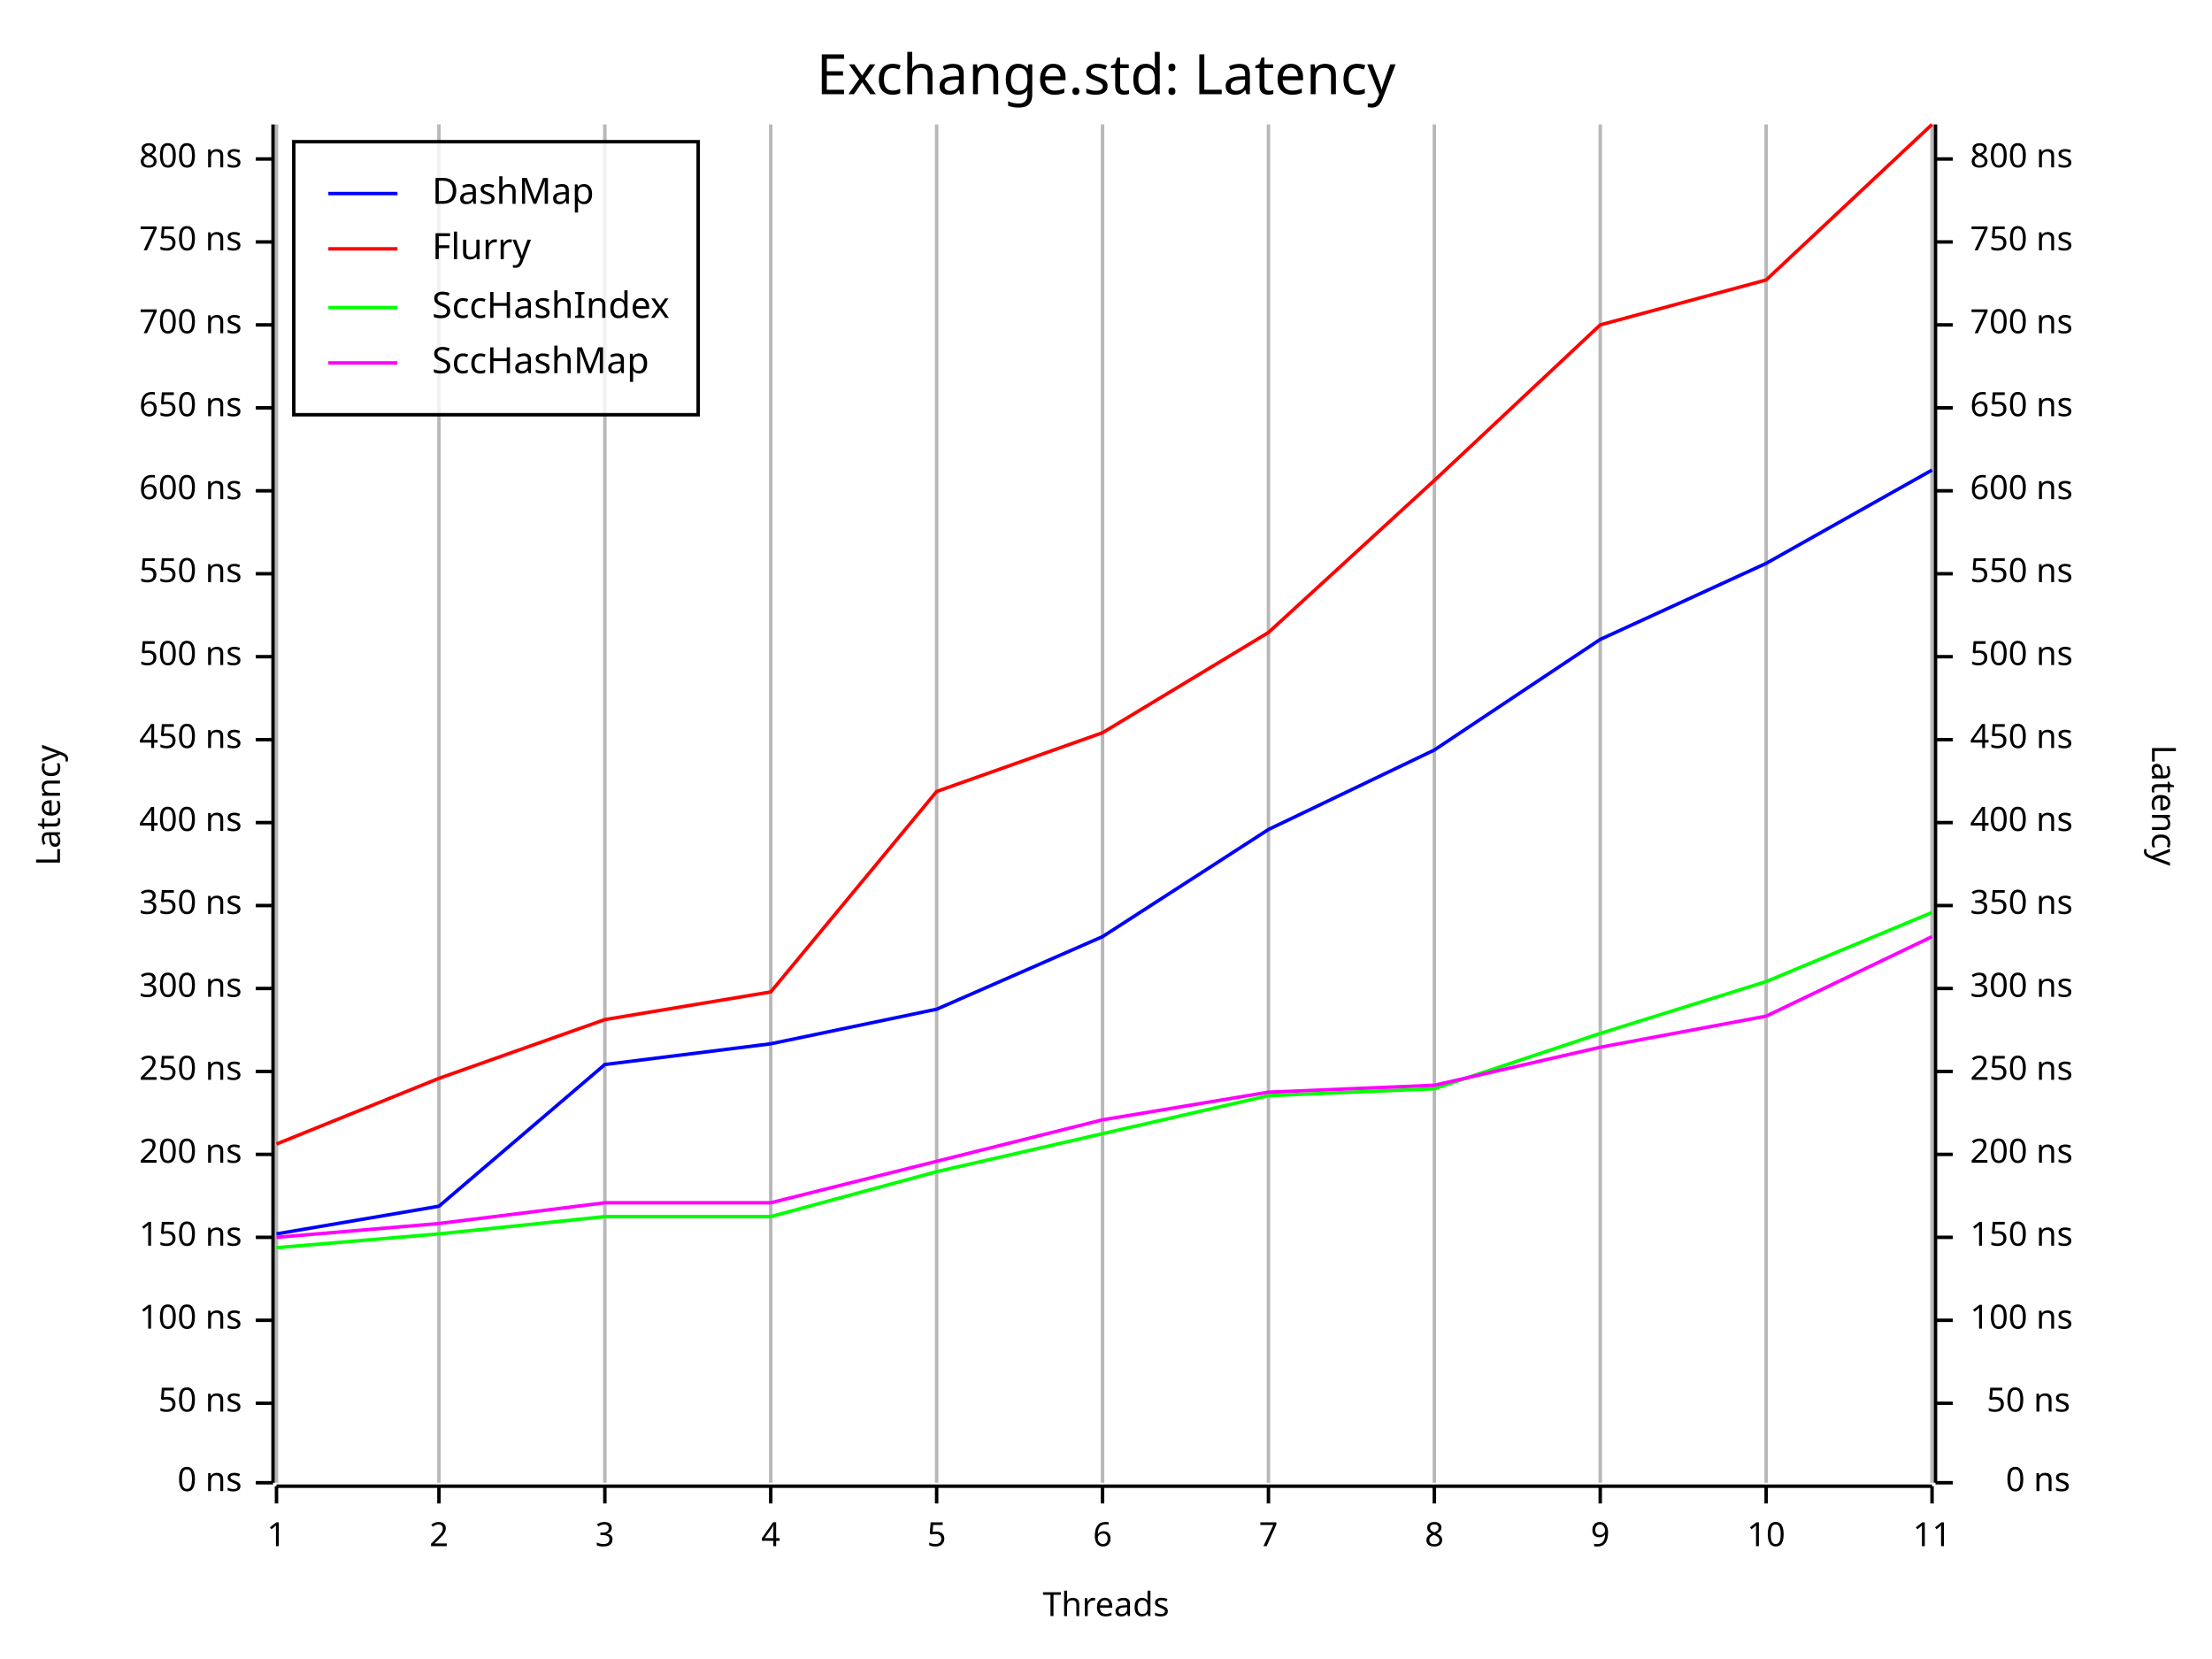
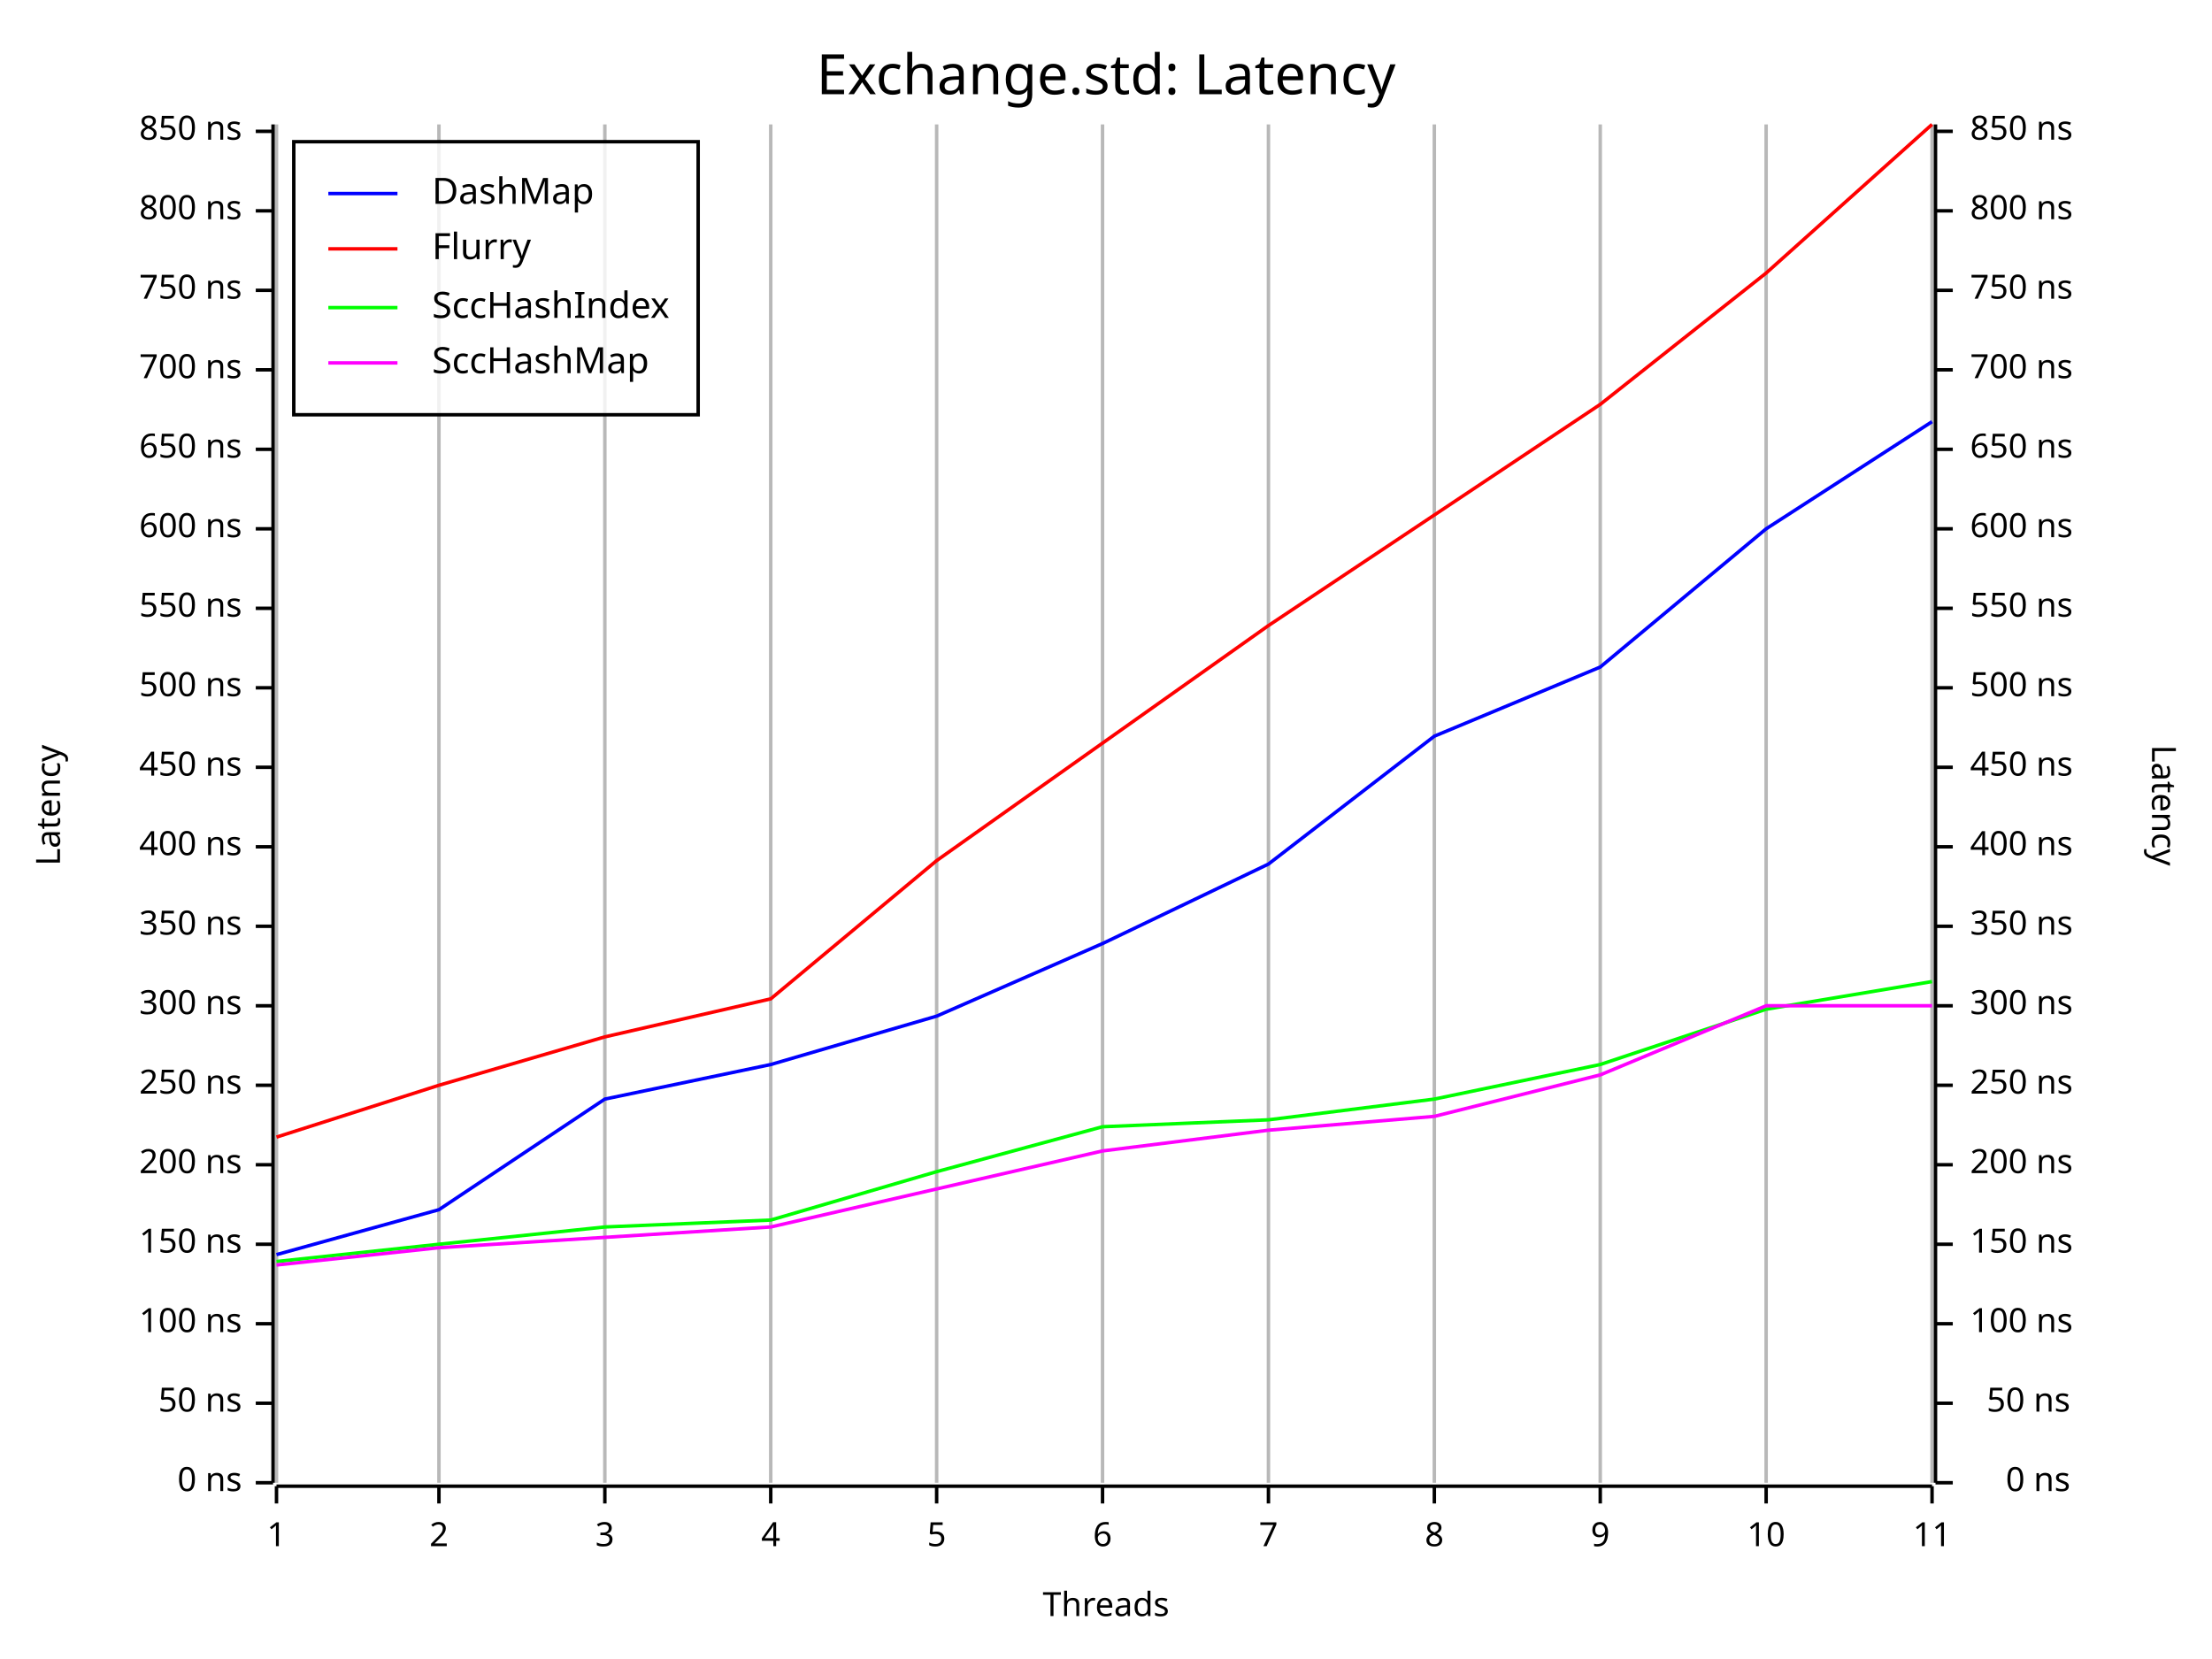
<svg xmlns="http://www.w3.org/2000/svg" width="640" height="480" viewBox="0 0 640 480">
  <rect x="0" y="0" width="640" height="480" opacity="1" fill="#FFFFFF" stroke="none" />
  <text x="320" y="15" dy="0.76em" text-anchor="middle" font-family="Fira Code" font-size="16.129" opacity="1" fill="#000000">
Exchange.std: Latency
</text>
  <line opacity="0.1" stroke="#000000" stroke-width="1" x1="80" y1="429" x2="80" y2="36" />
  <line opacity="0.1" stroke="#000000" stroke-width="1" x1="127" y1="429" x2="127" y2="36" />
  <line opacity="0.1" stroke="#000000" stroke-width="1" x1="175" y1="429" x2="175" y2="36" />
  <line opacity="0.1" stroke="#000000" stroke-width="1" x1="223" y1="429" x2="223" y2="36" />
  <line opacity="0.1" stroke="#000000" stroke-width="1" x1="271" y1="429" x2="271" y2="36" />
  <line opacity="0.1" stroke="#000000" stroke-width="1" x1="319" y1="429" x2="319" y2="36" />
  <line opacity="0.1" stroke="#000000" stroke-width="1" x1="367" y1="429" x2="367" y2="36" />
  <line opacity="0.1" stroke="#000000" stroke-width="1" x1="415" y1="429" x2="415" y2="36" />
  <line opacity="0.1" stroke="#000000" stroke-width="1" x1="463" y1="429" x2="463" y2="36" />
  <line opacity="0.1" stroke="#000000" stroke-width="1" x1="511" y1="429" x2="511" y2="36" />
  <line opacity="0.1" stroke="#000000" stroke-width="1" x1="559" y1="429" x2="559" y2="36" />
  <text x="10" y="233" dy="0.76em" text-anchor="middle" font-family="sans-serif" font-size="9.677" opacity="1" fill="#000000" transform="rotate(270, 10, 233)">
Latency
</text>
  <text x="320" y="470" dy="-0.5ex" text-anchor="middle" font-family="sans-serif" font-size="9.677" opacity="1" fill="#000000">
Threads
</text>
  <text x="630" y="233" dy="0.76em" text-anchor="middle" font-family="sans-serif" font-size="9.677" opacity="1" fill="#000000" transform="rotate(90, 630, 233)">
Latency
</text>
  <line opacity="0.2" stroke="#000000" stroke-width="1" x1="80" y1="429" x2="80" y2="36" />
  <line opacity="0.2" stroke="#000000" stroke-width="1" x1="127" y1="429" x2="127" y2="36" />
  <line opacity="0.2" stroke="#000000" stroke-width="1" x1="175" y1="429" x2="175" y2="36" />
  <line opacity="0.2" stroke="#000000" stroke-width="1" x1="223" y1="429" x2="223" y2="36" />
  <line opacity="0.2" stroke="#000000" stroke-width="1" x1="271" y1="429" x2="271" y2="36" />
  <line opacity="0.2" stroke="#000000" stroke-width="1" x1="319" y1="429" x2="319" y2="36" />
  <line opacity="0.2" stroke="#000000" stroke-width="1" x1="367" y1="429" x2="367" y2="36" />
  <line opacity="0.2" stroke="#000000" stroke-width="1" x1="415" y1="429" x2="415" y2="36" />
  <line opacity="0.2" stroke="#000000" stroke-width="1" x1="463" y1="429" x2="463" y2="36" />
  <line opacity="0.2" stroke="#000000" stroke-width="1" x1="511" y1="429" x2="511" y2="36" />
  <line opacity="0.2" stroke="#000000" stroke-width="1" x1="559" y1="429" x2="559" y2="36" />
  <polyline fill="none" opacity="1" stroke="#000000" stroke-width="1" points="79,36 79,429 " />
  <text x="70" y="429" dy="0.5ex" text-anchor="end" font-family="sans-serif" font-size="9.677" opacity="1" fill="#000000">
0 ns
</text>
  <polyline fill="none" opacity="1" stroke="#000000" stroke-width="1" points="74,429 79,429 " />
  <text x="70" y="406" dy="0.5ex" text-anchor="end" font-family="sans-serif" font-size="9.677" opacity="1" fill="#000000">
50 ns
</text>
  <polyline fill="none" opacity="1" stroke="#000000" stroke-width="1" points="74,406 79,406 " />
-   <text x="70" y="382" dy="0.5ex" text-anchor="end" font-family="sans-serif" font-size="9.677" opacity="1" fill="#000000">
+   <text x="70" y="383" dy="0.5ex" text-anchor="end" font-family="sans-serif" font-size="9.677" opacity="1" fill="#000000">
100 ns
</text>
-   <polyline fill="none" opacity="1" stroke="#000000" stroke-width="1" points="74,382 79,382 " />
-   <text x="70" y="358" dy="0.5ex" text-anchor="end" font-family="sans-serif" font-size="9.677" opacity="1" fill="#000000">
+   <polyline fill="none" opacity="1" stroke="#000000" stroke-width="1" points="74,383 79,383 " />
+   <text x="70" y="360" dy="0.5ex" text-anchor="end" font-family="sans-serif" font-size="9.677" opacity="1" fill="#000000">
150 ns
</text>
-   <polyline fill="none" opacity="1" stroke="#000000" stroke-width="1" points="74,358 79,358 " />
-   <text x="70" y="334" dy="0.5ex" text-anchor="end" font-family="sans-serif" font-size="9.677" opacity="1" fill="#000000">
+   <polyline fill="none" opacity="1" stroke="#000000" stroke-width="1" points="74,360 79,360 " />
+   <text x="70" y="337" dy="0.5ex" text-anchor="end" font-family="sans-serif" font-size="9.677" opacity="1" fill="#000000">
200 ns
</text>
-   <polyline fill="none" opacity="1" stroke="#000000" stroke-width="1" points="74,334 79,334 " />
-   <text x="70" y="310" dy="0.5ex" text-anchor="end" font-family="sans-serif" font-size="9.677" opacity="1" fill="#000000">
+   <polyline fill="none" opacity="1" stroke="#000000" stroke-width="1" points="74,337 79,337 " />
+   <text x="70" y="314" dy="0.5ex" text-anchor="end" font-family="sans-serif" font-size="9.677" opacity="1" fill="#000000">
250 ns
</text>
-   <polyline fill="none" opacity="1" stroke="#000000" stroke-width="1" points="74,310 79,310 " />
-   <text x="70" y="286" dy="0.5ex" text-anchor="end" font-family="sans-serif" font-size="9.677" opacity="1" fill="#000000">
+   <polyline fill="none" opacity="1" stroke="#000000" stroke-width="1" points="74,314 79,314 " />
+   <text x="70" y="291" dy="0.5ex" text-anchor="end" font-family="sans-serif" font-size="9.677" opacity="1" fill="#000000">
300 ns
</text>
-   <polyline fill="none" opacity="1" stroke="#000000" stroke-width="1" points="74,286 79,286 " />
-   <text x="70" y="262" dy="0.5ex" text-anchor="end" font-family="sans-serif" font-size="9.677" opacity="1" fill="#000000">
+   <polyline fill="none" opacity="1" stroke="#000000" stroke-width="1" points="74,291 79,291 " />
+   <text x="70" y="268" dy="0.5ex" text-anchor="end" font-family="sans-serif" font-size="9.677" opacity="1" fill="#000000">
350 ns
</text>
-   <polyline fill="none" opacity="1" stroke="#000000" stroke-width="1" points="74,262 79,262 " />
-   <text x="70" y="238" dy="0.5ex" text-anchor="end" font-family="sans-serif" font-size="9.677" opacity="1" fill="#000000">
+   <polyline fill="none" opacity="1" stroke="#000000" stroke-width="1" points="74,268 79,268 " />
+   <text x="70" y="245" dy="0.5ex" text-anchor="end" font-family="sans-serif" font-size="9.677" opacity="1" fill="#000000">
400 ns
</text>
-   <polyline fill="none" opacity="1" stroke="#000000" stroke-width="1" points="74,238 79,238 " />
-   <text x="70" y="214" dy="0.5ex" text-anchor="end" font-family="sans-serif" font-size="9.677" opacity="1" fill="#000000">
+   <polyline fill="none" opacity="1" stroke="#000000" stroke-width="1" points="74,245 79,245 " />
+   <text x="70" y="222" dy="0.5ex" text-anchor="end" font-family="sans-serif" font-size="9.677" opacity="1" fill="#000000">
450 ns
</text>
-   <polyline fill="none" opacity="1" stroke="#000000" stroke-width="1" points="74,214 79,214 " />
-   <text x="70" y="190" dy="0.5ex" text-anchor="end" font-family="sans-serif" font-size="9.677" opacity="1" fill="#000000">
+   <polyline fill="none" opacity="1" stroke="#000000" stroke-width="1" points="74,222 79,222 " />
+   <text x="70" y="199" dy="0.5ex" text-anchor="end" font-family="sans-serif" font-size="9.677" opacity="1" fill="#000000">
500 ns
</text>
-   <polyline fill="none" opacity="1" stroke="#000000" stroke-width="1" points="74,190 79,190 " />
-   <text x="70" y="166" dy="0.5ex" text-anchor="end" font-family="sans-serif" font-size="9.677" opacity="1" fill="#000000">
+   <polyline fill="none" opacity="1" stroke="#000000" stroke-width="1" points="74,199 79,199 " />
+   <text x="70" y="176" dy="0.5ex" text-anchor="end" font-family="sans-serif" font-size="9.677" opacity="1" fill="#000000">
550 ns
</text>
-   <polyline fill="none" opacity="1" stroke="#000000" stroke-width="1" points="74,166 79,166 " />
-   <text x="70" y="142" dy="0.5ex" text-anchor="end" font-family="sans-serif" font-size="9.677" opacity="1" fill="#000000">
+   <polyline fill="none" opacity="1" stroke="#000000" stroke-width="1" points="74,176 79,176 " />
+   <text x="70" y="153" dy="0.5ex" text-anchor="end" font-family="sans-serif" font-size="9.677" opacity="1" fill="#000000">
600 ns
</text>
-   <polyline fill="none" opacity="1" stroke="#000000" stroke-width="1" points="74,142 79,142 " />
-   <text x="70" y="118" dy="0.5ex" text-anchor="end" font-family="sans-serif" font-size="9.677" opacity="1" fill="#000000">
+   <polyline fill="none" opacity="1" stroke="#000000" stroke-width="1" points="74,153 79,153 " />
+   <text x="70" y="130" dy="0.5ex" text-anchor="end" font-family="sans-serif" font-size="9.677" opacity="1" fill="#000000">
650 ns
</text>
-   <polyline fill="none" opacity="1" stroke="#000000" stroke-width="1" points="74,118 79,118 " />
-   <text x="70" y="94" dy="0.5ex" text-anchor="end" font-family="sans-serif" font-size="9.677" opacity="1" fill="#000000">
+   <polyline fill="none" opacity="1" stroke="#000000" stroke-width="1" points="74,130 79,130 " />
+   <text x="70" y="107" dy="0.5ex" text-anchor="end" font-family="sans-serif" font-size="9.677" opacity="1" fill="#000000">
700 ns
</text>
-   <polyline fill="none" opacity="1" stroke="#000000" stroke-width="1" points="74,94 79,94 " />
-   <text x="70" y="70" dy="0.5ex" text-anchor="end" font-family="sans-serif" font-size="9.677" opacity="1" fill="#000000">
+   <polyline fill="none" opacity="1" stroke="#000000" stroke-width="1" points="74,107 79,107 " />
+   <text x="70" y="84" dy="0.5ex" text-anchor="end" font-family="sans-serif" font-size="9.677" opacity="1" fill="#000000">
750 ns
</text>
-   <polyline fill="none" opacity="1" stroke="#000000" stroke-width="1" points="74,70 79,70 " />
-   <text x="70" y="46" dy="0.5ex" text-anchor="end" font-family="sans-serif" font-size="9.677" opacity="1" fill="#000000">
+   <polyline fill="none" opacity="1" stroke="#000000" stroke-width="1" points="74,84 79,84 " />
+   <text x="70" y="61" dy="0.5ex" text-anchor="end" font-family="sans-serif" font-size="9.677" opacity="1" fill="#000000">
800 ns
</text>
-   <polyline fill="none" opacity="1" stroke="#000000" stroke-width="1" points="74,46 79,46 " />
+   <polyline fill="none" opacity="1" stroke="#000000" stroke-width="1" points="74,61 79,61 " />
+   <text x="70" y="38" dy="0.5ex" text-anchor="end" font-family="sans-serif" font-size="9.677" opacity="1" fill="#000000">
+ 850 ns
+ </text>
+   <polyline fill="none" opacity="1" stroke="#000000" stroke-width="1" points="74,38 79,38 " />
  <polyline fill="none" opacity="1" stroke="#000000" stroke-width="1" points="80,430 559,430 " />
  <text x="80" y="440" dy="0.76em" text-anchor="middle" font-family="sans-serif" font-size="9.677" opacity="1" fill="#000000">
1
</text>
  <polyline fill="none" opacity="1" stroke="#000000" stroke-width="1" points="80,430 80,435 " />
  <text x="127" y="440" dy="0.76em" text-anchor="middle" font-family="sans-serif" font-size="9.677" opacity="1" fill="#000000">
2
</text>
  <polyline fill="none" opacity="1" stroke="#000000" stroke-width="1" points="127,430 127,435 " />
  <text x="175" y="440" dy="0.76em" text-anchor="middle" font-family="sans-serif" font-size="9.677" opacity="1" fill="#000000">
3
</text>
  <polyline fill="none" opacity="1" stroke="#000000" stroke-width="1" points="175,430 175,435 " />
  <text x="223" y="440" dy="0.76em" text-anchor="middle" font-family="sans-serif" font-size="9.677" opacity="1" fill="#000000">
4
</text>
  <polyline fill="none" opacity="1" stroke="#000000" stroke-width="1" points="223,430 223,435 " />
  <text x="271" y="440" dy="0.76em" text-anchor="middle" font-family="sans-serif" font-size="9.677" opacity="1" fill="#000000">
5
</text>
  <polyline fill="none" opacity="1" stroke="#000000" stroke-width="1" points="271,430 271,435 " />
  <text x="319" y="440" dy="0.76em" text-anchor="middle" font-family="sans-serif" font-size="9.677" opacity="1" fill="#000000">
6
</text>
  <polyline fill="none" opacity="1" stroke="#000000" stroke-width="1" points="319,430 319,435 " />
  <text x="367" y="440" dy="0.76em" text-anchor="middle" font-family="sans-serif" font-size="9.677" opacity="1" fill="#000000">
7
</text>
  <polyline fill="none" opacity="1" stroke="#000000" stroke-width="1" points="367,430 367,435 " />
  <text x="415" y="440" dy="0.76em" text-anchor="middle" font-family="sans-serif" font-size="9.677" opacity="1" fill="#000000">
8
</text>
  <polyline fill="none" opacity="1" stroke="#000000" stroke-width="1" points="415,430 415,435 " />
  <text x="463" y="440" dy="0.76em" text-anchor="middle" font-family="sans-serif" font-size="9.677" opacity="1" fill="#000000">
9
</text>
  <polyline fill="none" opacity="1" stroke="#000000" stroke-width="1" points="463,430 463,435 " />
  <text x="511" y="440" dy="0.76em" text-anchor="middle" font-family="sans-serif" font-size="9.677" opacity="1" fill="#000000">
10
</text>
  <polyline fill="none" opacity="1" stroke="#000000" stroke-width="1" points="511,430 511,435 " />
  <text x="559" y="440" dy="0.76em" text-anchor="middle" font-family="sans-serif" font-size="9.677" opacity="1" fill="#000000">
11
</text>
  <polyline fill="none" opacity="1" stroke="#000000" stroke-width="1" points="559,430 559,435 " />
  <polyline fill="none" opacity="1" stroke="#000000" stroke-width="1" points="560,36 560,429 " />
  <text x="599" y="429" dy="0.5ex" text-anchor="end" font-family="sans-serif" font-size="9.677" opacity="1" fill="#000000">
0 ns
</text>
  <polyline fill="none" opacity="1" stroke="#000000" stroke-width="1" points="560,429 565,429 " />
  <text x="599" y="406" dy="0.5ex" text-anchor="end" font-family="sans-serif" font-size="9.677" opacity="1" fill="#000000">
50 ns
</text>
  <polyline fill="none" opacity="1" stroke="#000000" stroke-width="1" points="560,406 565,406 " />
-   <text x="570" y="382" dy="0.5ex" text-anchor="start" font-family="sans-serif" font-size="9.677" opacity="1" fill="#000000">
+   <text x="570" y="383" dy="0.5ex" text-anchor="start" font-family="sans-serif" font-size="9.677" opacity="1" fill="#000000">
100 ns
</text>
-   <polyline fill="none" opacity="1" stroke="#000000" stroke-width="1" points="560,382 565,382 " />
-   <text x="570" y="358" dy="0.5ex" text-anchor="start" font-family="sans-serif" font-size="9.677" opacity="1" fill="#000000">
+   <polyline fill="none" opacity="1" stroke="#000000" stroke-width="1" points="560,383 565,383 " />
+   <text x="570" y="360" dy="0.5ex" text-anchor="start" font-family="sans-serif" font-size="9.677" opacity="1" fill="#000000">
150 ns
</text>
-   <polyline fill="none" opacity="1" stroke="#000000" stroke-width="1" points="560,358 565,358 " />
-   <text x="570" y="334" dy="0.5ex" text-anchor="start" font-family="sans-serif" font-size="9.677" opacity="1" fill="#000000">
+   <polyline fill="none" opacity="1" stroke="#000000" stroke-width="1" points="560,360 565,360 " />
+   <text x="570" y="337" dy="0.5ex" text-anchor="start" font-family="sans-serif" font-size="9.677" opacity="1" fill="#000000">
200 ns
</text>
-   <polyline fill="none" opacity="1" stroke="#000000" stroke-width="1" points="560,334 565,334 " />
-   <text x="570" y="310" dy="0.5ex" text-anchor="start" font-family="sans-serif" font-size="9.677" opacity="1" fill="#000000">
+   <polyline fill="none" opacity="1" stroke="#000000" stroke-width="1" points="560,337 565,337 " />
+   <text x="570" y="314" dy="0.5ex" text-anchor="start" font-family="sans-serif" font-size="9.677" opacity="1" fill="#000000">
250 ns
</text>
-   <polyline fill="none" opacity="1" stroke="#000000" stroke-width="1" points="560,310 565,310 " />
-   <text x="570" y="286" dy="0.5ex" text-anchor="start" font-family="sans-serif" font-size="9.677" opacity="1" fill="#000000">
+   <polyline fill="none" opacity="1" stroke="#000000" stroke-width="1" points="560,314 565,314 " />
+   <text x="570" y="291" dy="0.5ex" text-anchor="start" font-family="sans-serif" font-size="9.677" opacity="1" fill="#000000">
300 ns
</text>
-   <polyline fill="none" opacity="1" stroke="#000000" stroke-width="1" points="560,286 565,286 " />
-   <text x="570" y="262" dy="0.5ex" text-anchor="start" font-family="sans-serif" font-size="9.677" opacity="1" fill="#000000">
+   <polyline fill="none" opacity="1" stroke="#000000" stroke-width="1" points="560,291 565,291 " />
+   <text x="570" y="268" dy="0.5ex" text-anchor="start" font-family="sans-serif" font-size="9.677" opacity="1" fill="#000000">
350 ns
</text>
-   <polyline fill="none" opacity="1" stroke="#000000" stroke-width="1" points="560,262 565,262 " />
-   <text x="570" y="238" dy="0.5ex" text-anchor="start" font-family="sans-serif" font-size="9.677" opacity="1" fill="#000000">
+   <polyline fill="none" opacity="1" stroke="#000000" stroke-width="1" points="560,268 565,268 " />
+   <text x="570" y="245" dy="0.5ex" text-anchor="start" font-family="sans-serif" font-size="9.677" opacity="1" fill="#000000">
400 ns
</text>
-   <polyline fill="none" opacity="1" stroke="#000000" stroke-width="1" points="560,238 565,238 " />
-   <text x="570" y="214" dy="0.5ex" text-anchor="start" font-family="sans-serif" font-size="9.677" opacity="1" fill="#000000">
+   <polyline fill="none" opacity="1" stroke="#000000" stroke-width="1" points="560,245 565,245 " />
+   <text x="570" y="222" dy="0.5ex" text-anchor="start" font-family="sans-serif" font-size="9.677" opacity="1" fill="#000000">
450 ns
</text>
-   <polyline fill="none" opacity="1" stroke="#000000" stroke-width="1" points="560,214 565,214 " />
-   <text x="570" y="190" dy="0.5ex" text-anchor="start" font-family="sans-serif" font-size="9.677" opacity="1" fill="#000000">
+   <polyline fill="none" opacity="1" stroke="#000000" stroke-width="1" points="560,222 565,222 " />
+   <text x="570" y="199" dy="0.5ex" text-anchor="start" font-family="sans-serif" font-size="9.677" opacity="1" fill="#000000">
500 ns
</text>
-   <polyline fill="none" opacity="1" stroke="#000000" stroke-width="1" points="560,190 565,190 " />
-   <text x="570" y="166" dy="0.5ex" text-anchor="start" font-family="sans-serif" font-size="9.677" opacity="1" fill="#000000">
+   <polyline fill="none" opacity="1" stroke="#000000" stroke-width="1" points="560,199 565,199 " />
+   <text x="570" y="176" dy="0.5ex" text-anchor="start" font-family="sans-serif" font-size="9.677" opacity="1" fill="#000000">
550 ns
</text>
-   <polyline fill="none" opacity="1" stroke="#000000" stroke-width="1" points="560,166 565,166 " />
-   <text x="570" y="142" dy="0.5ex" text-anchor="start" font-family="sans-serif" font-size="9.677" opacity="1" fill="#000000">
+   <polyline fill="none" opacity="1" stroke="#000000" stroke-width="1" points="560,176 565,176 " />
+   <text x="570" y="153" dy="0.5ex" text-anchor="start" font-family="sans-serif" font-size="9.677" opacity="1" fill="#000000">
600 ns
</text>
-   <polyline fill="none" opacity="1" stroke="#000000" stroke-width="1" points="560,142 565,142 " />
-   <text x="570" y="118" dy="0.5ex" text-anchor="start" font-family="sans-serif" font-size="9.677" opacity="1" fill="#000000">
+   <polyline fill="none" opacity="1" stroke="#000000" stroke-width="1" points="560,153 565,153 " />
+   <text x="570" y="130" dy="0.5ex" text-anchor="start" font-family="sans-serif" font-size="9.677" opacity="1" fill="#000000">
650 ns
</text>
-   <polyline fill="none" opacity="1" stroke="#000000" stroke-width="1" points="560,118 565,118 " />
-   <text x="570" y="94" dy="0.5ex" text-anchor="start" font-family="sans-serif" font-size="9.677" opacity="1" fill="#000000">
+   <polyline fill="none" opacity="1" stroke="#000000" stroke-width="1" points="560,130 565,130 " />
+   <text x="570" y="107" dy="0.5ex" text-anchor="start" font-family="sans-serif" font-size="9.677" opacity="1" fill="#000000">
700 ns
</text>
-   <polyline fill="none" opacity="1" stroke="#000000" stroke-width="1" points="560,94 565,94 " />
-   <text x="570" y="70" dy="0.5ex" text-anchor="start" font-family="sans-serif" font-size="9.677" opacity="1" fill="#000000">
+   <polyline fill="none" opacity="1" stroke="#000000" stroke-width="1" points="560,107 565,107 " />
+   <text x="570" y="84" dy="0.5ex" text-anchor="start" font-family="sans-serif" font-size="9.677" opacity="1" fill="#000000">
750 ns
</text>
-   <polyline fill="none" opacity="1" stroke="#000000" stroke-width="1" points="560,70 565,70 " />
-   <text x="570" y="46" dy="0.5ex" text-anchor="start" font-family="sans-serif" font-size="9.677" opacity="1" fill="#000000">
+   <polyline fill="none" opacity="1" stroke="#000000" stroke-width="1" points="560,84 565,84 " />
+   <text x="570" y="61" dy="0.5ex" text-anchor="start" font-family="sans-serif" font-size="9.677" opacity="1" fill="#000000">
800 ns
</text>
-   <polyline fill="none" opacity="1" stroke="#000000" stroke-width="1" points="560,46 565,46 " />
-   <polyline fill="none" opacity="1" stroke="#0000FF" stroke-width="1" points="80,357 127,349 175,308 223,302 271,292 319,271 367,240 415,217 463,185 511,163 559,136 " />
-   <polyline fill="none" opacity="1" stroke="#FF0000" stroke-width="1" points="80,331 127,312 175,295 223,287 271,229 319,212 367,183 415,139 463,94 511,81 559,36 " />
-   <polyline fill="none" opacity="1" stroke="#00FF00" stroke-width="1" points="80,361 127,357 175,352 223,352 271,339 319,328 367,317 415,315 463,299 511,284 559,264 " />
-   <polyline fill="none" opacity="1" stroke="#FF00FF" stroke-width="1" points="80,358 127,354 175,348 223,348 271,336 319,324 367,316 415,314 463,303 511,294 559,271 " />
+   <polyline fill="none" opacity="1" stroke="#000000" stroke-width="1" points="560,61 565,61 " />
+   <text x="570" y="38" dy="0.5ex" text-anchor="start" font-family="sans-serif" font-size="9.677" opacity="1" fill="#000000">
+ 850 ns
+ </text>
+   <polyline fill="none" opacity="1" stroke="#000000" stroke-width="1" points="560,38 565,38 " />
+   <polyline fill="none" opacity="1" stroke="#0000FF" stroke-width="1" points="80,363 127,350 175,318 223,308 271,294 319,273 367,250 415,213 463,193 511,153 559,122 " />
+   <polyline fill="none" opacity="1" stroke="#FF0000" stroke-width="1" points="80,329 127,314 175,300 223,289 271,249 319,215 367,181 415,149 463,117 511,79 559,36 " />
+   <polyline fill="none" opacity="1" stroke="#00FF00" stroke-width="1" points="80,365 127,360 175,355 223,353 271,339 319,326 367,324 415,318 463,308 511,292 559,284 " />
+   <polyline fill="none" opacity="1" stroke="#FF00FF" stroke-width="1" points="80,366 127,361 175,358 223,355 271,344 319,333 367,327 415,323 463,311 511,291 559,291 " />
  <rect x="85" y="41" width="117" height="79" opacity="0.8" fill="#FFFFFF" stroke="none" />
  <rect x="85" y="41" width="117" height="79" opacity="1" fill="none" stroke="#000000" />
  <text x="125" y="51" dy="0.76em" text-anchor="start" font-family="Fira Code" font-size="10.484" opacity="1" fill="#000000">
DashMap
</text>
  <text x="125" y="67" dy="0.76em" text-anchor="start" font-family="Fira Code" font-size="10.484" opacity="1" fill="#000000">
Flurry
</text>
  <text x="125" y="84" dy="0.76em" text-anchor="start" font-family="Fira Code" font-size="10.484" opacity="1" fill="#000000">
SccHashIndex
</text>
  <text x="125" y="100" dy="0.76em" text-anchor="start" font-family="Fira Code" font-size="10.484" opacity="1" fill="#000000">
SccHashMap
</text>
  <polyline fill="none" opacity="1" stroke="#0000FF" stroke-width="1" points="95,56 115,56 " />
  <polyline fill="none" opacity="1" stroke="#FF0000" stroke-width="1" points="95,72 115,72 " />
  <polyline fill="none" opacity="1" stroke="#00FF00" stroke-width="1" points="95,89 115,89 " />
  <polyline fill="none" opacity="1" stroke="#FF00FF" stroke-width="1" points="95,105 115,105 " />
</svg>
